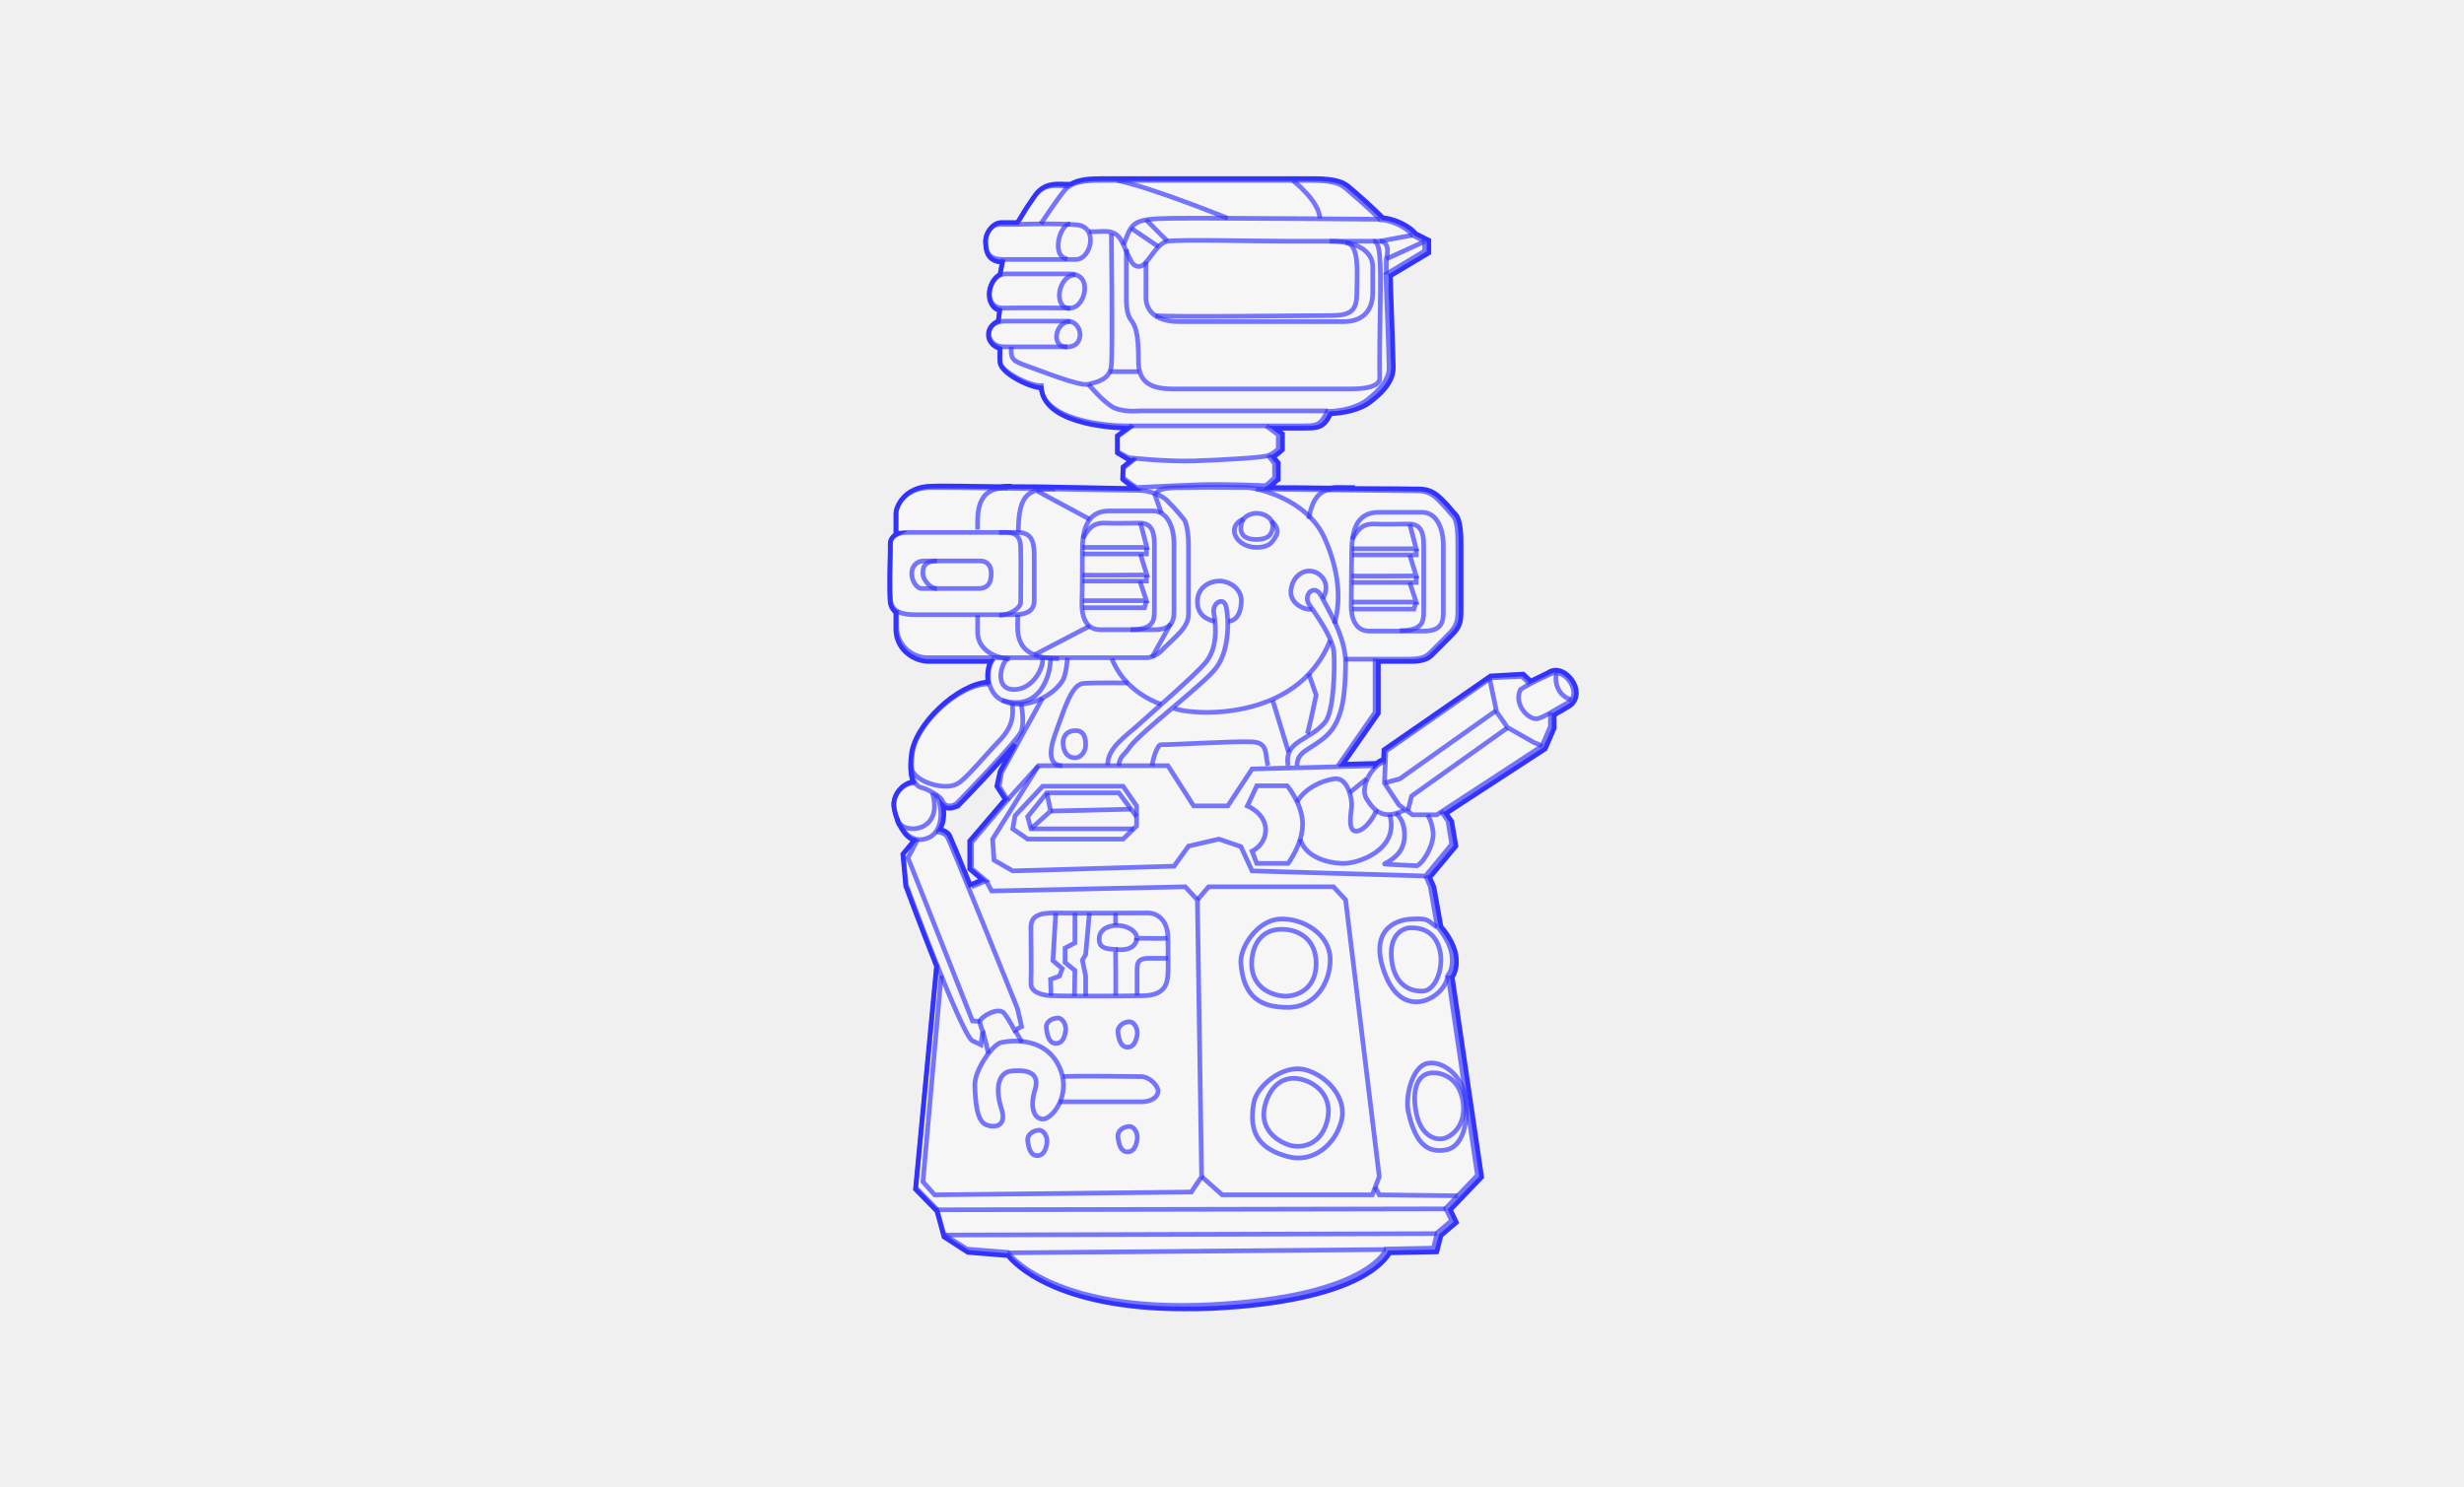
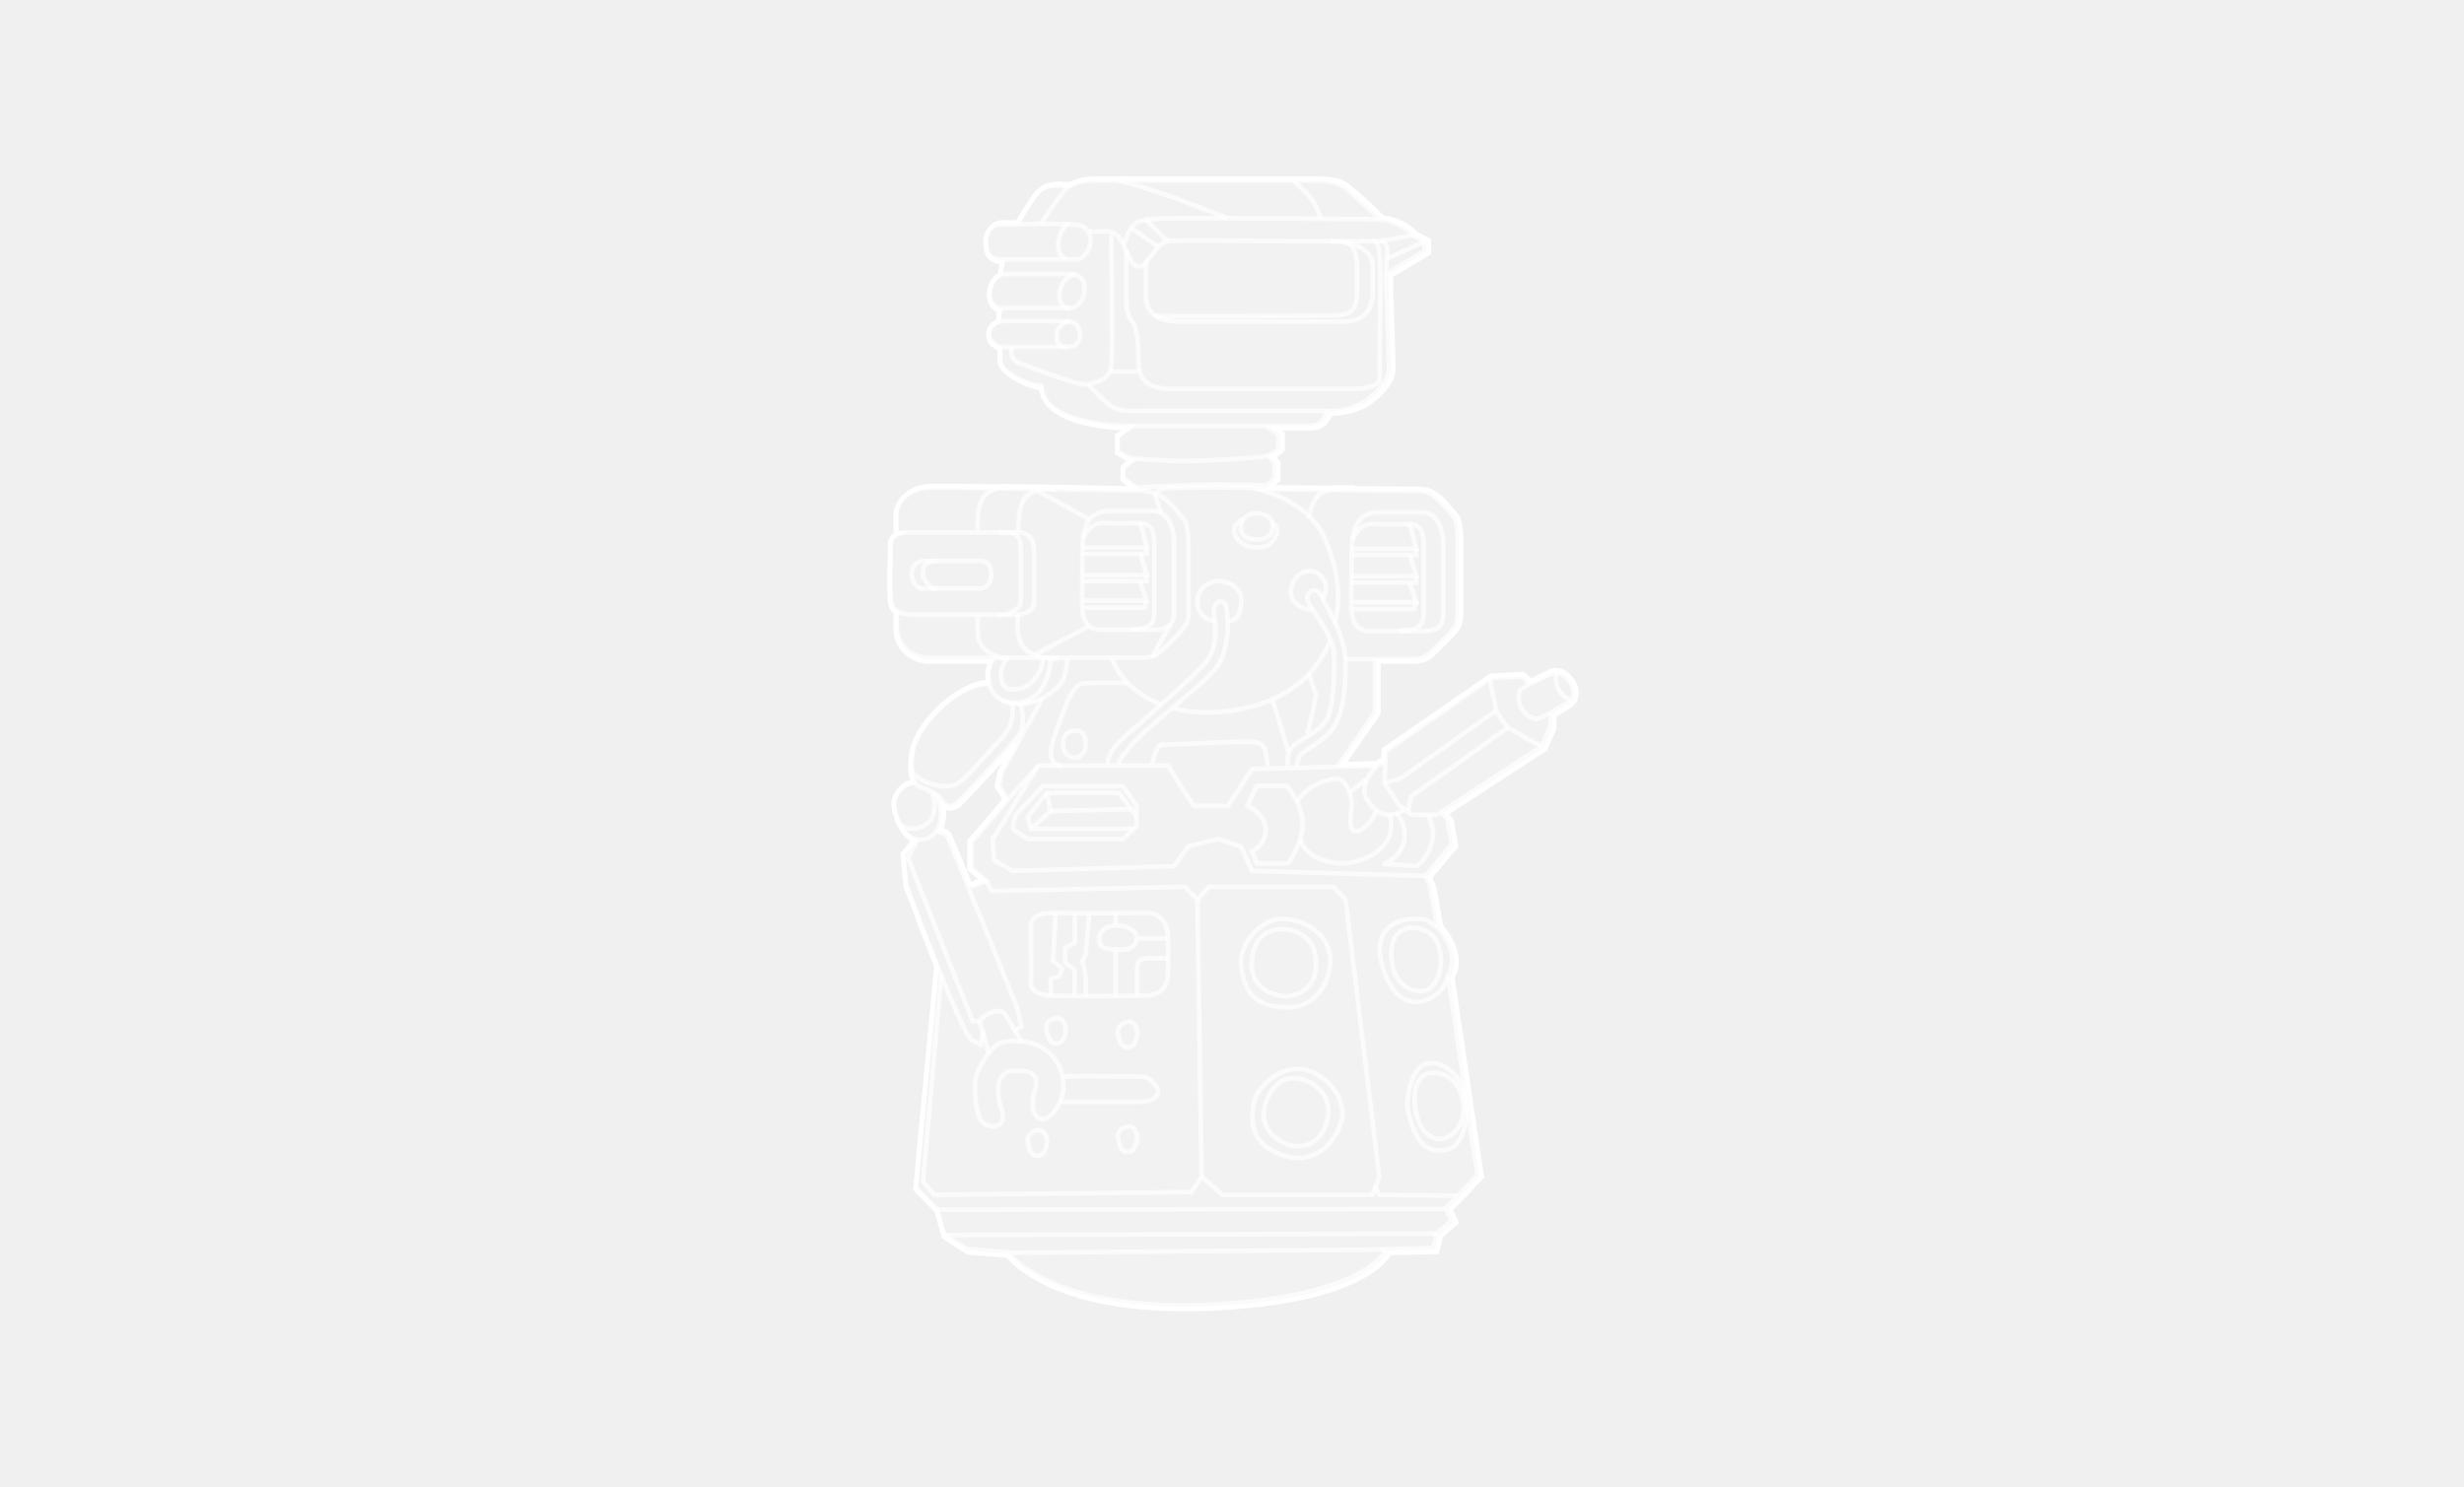
<svg id="bp-834" viewBox="0 0 527 318">
  <style type="text/css">
- 		.st0{fill:#fff6;stroke:#33f;stroke-miterlimit:10;}
- 		.st1{fill:none;stroke:#33fa;stroke-miterlimit:10;}
+ 		.st0{fill:#fff2;stroke:#fff;stroke-miterlimit:10;}
+ 		.st1{fill:none;stroke:#fffa;stroke-miterlimit:10;}
</style>
  <g>
    <path class="st0" d="M336.6,146.1c-0.7-1.3-2-2.5-3.4-2.7l0,0c0,0-0.1,0-0.1,0c-0.5-0.1-1.1,0-1.7,0.3l-0.3,0.2   c-1.2,0.6-2.5,1.2-3.7,1.8l-1.6-1.5l-7,0.4L296,160.4l-0.1,2.1c-0.6,0.1-1.2,0.5-1.7,1l0-0.2l-7,0.2l7.6-10.9v-11.1h7   c2.1,0,3.5-0.4,4.4-1.3l4.3-4.3c1.8-1.8,2-2.9,2-5.2v-14.4c0-3.6-0.4-5.4-1.2-6.3c-0.3-0.3-0.6-0.6-0.9-1c-0.4-0.5-1-1.2-1.9-2.1   c-1.7-1.7-3.1-2.3-5-2.3c-0.8,0-7.1-0.1-14.2-0.1l0-0.2c-0.5,0-0.9,0-1.3,0c-1.3,0-2.5-0.1-3.5,0.1c-5.2-0.1-10.2-0.1-13.1-0.1   c0.8-0.6,1.7-1.5,1.8-1.6l0.2-0.1V99l-1.1-1.3c1.1-0.5,1.8-1.4,1.9-1.4l0.1-0.1v-3.4l-1.6-1.2h6c3.2,0,4.4,0,5.9-3.1   c2.6-0.1,6.2-0.7,8.6-2.6c2.1-1.6,4.8-4.1,4.8-7.2c0-2.6-0.6-17.3-0.6-19.7l8.2-4.9v-2.7l-2.8-1.4c-1.6-2-5.1-3.3-7-3.4   c-2.6-2.6-5.7-5.3-6.9-6.3l-0.1-0.1c-1.2-1-2.4-2-8-2h-45c-2.9,0-5.2,0.2-6.8,1.2c-0.4,0-0.8,0-1.2,0c-2.3-0.1-4.6-0.2-6.5,2.5   c-1.3,1.9-2.2,3.2-2.8,4.3c-0.3,0.5-0.6,1-0.9,1.4h-3.3c-0.9,0-1.7,0.4-2.3,1.1c-0.8,0.9-1.3,2.1-1.2,3.3c0.1,1.5,0.2,3.9,3.6,4.1   l-0.5,2.6l0,0c-0.6,0.3-1.2,0.9-1.6,1.6c-0.9,1.6-1,3.5-0.2,4.8c0.3,0.5,0.8,1.1,1.7,1.3l-0.3,2.3c-1.4,0.6-2.1,1.7-2.1,2.9   c0,1.3,0.9,2.5,2.5,3c0,0.5-0.1,1.6,0,3c0.2,2.2,6,5.2,8.8,5.4c0.7,8.5,18.1,8.6,18.3,8.6h0.2l-2.2,1.6v3.7l2.5,1.5l0.2,0.1   c0,0,0.1,0,0.2,0l-1.7,1.4l-0.1,2.6l0.2,0.2c0.1,0.1,1.4,1.1,2.4,1.8c-2.1,0-6.1-0.1-10.9-0.2c-1.8,0-3.8-0.1-5.8-0.1v0   c0,0,0,0,0,0c-3.3-0.1-6.8-0.1-10.1-0.1l0-0.1c-0.7,0-1.3,0-1.9,0.1c-6.9-0.1-12.7-0.2-14.8-0.1c-6.2,0.1-7.6,4.9-7.6,5.8v4.3h0.4   c-1,0.5-1.6,1.3-1.6,2.2c0,0.3,0,1,0,1.8c-0.1,3-0.2,8.7,0,10.7c0.1,1,0.6,1.7,1.2,2.2l0,3.8c0.2,4.6,4.3,6.7,7,6.7h13.3   c-0.6,1.1-0.8,2.8-0.6,4.4c-6.5,0.4-15.8,9.1-16.4,15.7c-0.3,2.7-0.1,4.4,0.4,5.6c-1,0.2-2,0.7-2.8,1.6c-1,1.1-1.5,2.6-1.3,3.9   c0.1,0.7,0.3,1.6,0.7,2.6c0.1,0.5,0.3,1,0.6,1.4c0.6,1.1,1.3,2.1,2.4,2.8c0.2,0.1,0.4,0.2,0.6,0.3l-2.4,2.9l0.6,6.7l0,0.1   c0.6,1.6,3.5,9.4,6.6,17.2l-4.5,47.7l4.6,4.7l1.5,5.5l5.1,3.3l8.6,0.7c1.2,1.6,10.2,11.4,37.6,11.4c1.9,0,3.9,0,6-0.1   c31-1.5,37-10.1,38-11.9l10.1-0.2l0.9-3.5l3.3-2.8l-1.3-2.7l6.7-7l-6.3-42.8c0.4-0.5,1.2-2,0.8-4.7c-0.5-2.9-2.7-5.5-3.2-6.1   l-1.5-8.4l-0.9-2.1l5.6-6.7l-0.9-5.3l-1.2-1.7l21.2-13.8l1.9-4.4l0-2.8c0.2-0.1,0.4-0.2,0.6-0.4c0.8-0.4,1.7-1,2.9-1.7   C337.2,149.9,337.6,148,336.6,146.1z M207.5,189.3c-2.3-5.7-4.2-10.2-4.4-10.6c-0.4-0.7-1.3-1.1-2-1.3c0.3-0.7,0.6-1.4,0.7-2.3   c0.1-0.9,0.1-1.8-0.1-2.7c0.2,0.2,0.4,0.3,0.7,0.4c0.2,0.1,0.4,0.1,0.7,0.1c0.9,0,1.7-0.5,1.8-0.5l0.1-0.1   c1.1-1.1,8.5-8.8,12.1-13.1l-3.2,5.8l-0.7,3.2l1.8,2.8l-7.6,8.9v6l2.7,2.3L207.5,189.3L207.5,189.3z" />
  </g>
  <g>
    <path class="st1" d="M216.8,131.5c-1.8,0-18.6,0-21,0s-5-0.4-5.3-3c-0.3-2.5,0-11.1,0-12.4s1.5-2.2,3.4-2.2c1.9,0,21.6,0,23.8,0   c3.5,0,3.5,2.9,3.5,5.5s0,7.4,0,9.1C221.2,130.3,220.1,131.5,216.8,131.5z" />
    <path class="st1" d="M213.7,113.9c2,0,4.5-0.4,4.6,3.1s0,10.5,0,11.8c0,1.3-2.3,2.8-4.6,2.8" />
    <path class="st1" d="M191.7,113.9c0-2.2,0-3.4,0-4.3c0-0.9,1.4-5.2,7.2-5.3c5.7-0.1,41.4,0.6,44.8,0.6c1.8,0,5,0.9,6.3,2.6   c1,0.9,2.9,3.2,3.3,3.7c0.4,0.6,0.9,2.5,0.9,5.7c0,3.2,0,12.7,0,14.5c0,1.9-1.3,3.4-2.6,4.7c-1.3,1.3-2.2,2.1-2.6,2.5   s-1.7,2.1-4,2.1s-44.1,0-46.7,0s-6.3-2.1-6.5-6.3c0-1.9,0-3.9,0-3.9" />
    <path class="st1" d="M240.2,107.1" />
    <path class="st1" d="M209.2,125.9c-2.1,0-10.8,0-12,0c-1.2,0-2.2-1.7-2.2-3.2c0-1.5,1-2.7,2.6-2.7s10.8,0,12.1,0   c1.3,0,2.3,0.9,2.3,2.6S211.6,125.9,209.2,125.9z" />
    <path class="st1" d="M200.4,125.9c-1.7,0-3-2.2-3-3c0-0.8-0.3-2.9,3-2.9" />
    <path class="st1" d="M216,140.9c-3,0-6.9-1.9-6.9-5.6v-3.7" />
    <path class="st1" d="M209.1,113.3c0-3.2-0.5-9.2,6.4-8.9" />
    <path class="st1" d="M225.7,104.6c-5.6-0.1-7.9,0.8-7.9,9.3" />
    <path class="st1" d="M217.7,131.5c0,3.4-1.3,9.4,8.8,9.4" />
    <path class="st1" d="M231.5,117.9c0-4.2,0.8-8.6,5.7-8.6s6.6,0,9.4,0c2.8,0,4.5,3,4.5,7.1s0,12,0,14.4s-0.8,3.9-4.2,3.9   c-3.4,0-8.5,0-11.6,0s-3.9-2.9-3.9-5.4C231.5,126.7,231.5,117.9,231.5,117.9z" />
    <path class="st1" d="M221.7,105c0.1,0,11.4,6.1,11.4,6.1" />
    <line class="st1" x1="221.2" y1="140.1" x2="233.1" y2="133.9" />
    <line class="st1" x1="250.4" y1="133.4" x2="246.4" y2="140.6" />
    <line class="st1" x1="248.4" y1="109.8" x2="246.9" y2="105.5" />
    <path class="st1" d="M231.6,115.2c1.5-2.8,2.8-3.4,4.9-3.3s4.8,0,7.3,0c2.4,0,3.1,1.7,3.1,4.5c0,2.9,0,11.9,0,14.2   s-0.3,4.1-5.1,4.1" />
    <path class="st1" d="M231.5,117.1c0.6,0,13.8,0,13.8,0l-1.4-5.3" />
    <polyline class="st1" points="231.6,118.5 245.2,118.5 245.2,117.1  " />
    <path class="st1" d="M231.5,123c0.8,0.1,13.8,0,13.8,0l-1.4-4.5" />
    <polyline class="st1" points="231.5,124.3 245.2,124.3 245.2,123  " />
    <polyline class="st1" points="231.6,128.5 245.2,128.5 243.8,124.3  " />
    <polyline class="st1" points="231.6,130 244.8,130 245.2,128.5  " />
    <path class="st1" d="M268.6,104.6c0,0,32.9,0.4,34.7,0.4c1.8,0,3.1,0.6,4.6,2.2c1.6,1.6,2,2.3,2.8,3.1s1.1,2.6,1.1,5.9   c0,3.3,0,12.2,0,14.4s-0.2,3.2-1.8,4.9c-1.7,1.7-3.5,3.5-4.3,4.3c-0.7,0.7-1.9,1.2-4.1,1.2s-14,0-14,0" />
    <path class="st1" d="M289.1,104.6c-4.6,0-7.9-0.9-9.2,6.4" />
    <path class="st1" d="M247.3,105.5c0.7-1.5,5.4-1.1,7.6-1.2c2.1-0.1,9.4,0,11.7,0s13,2.5,16.7,10.8c3.7,8.3,3.2,14.6,2.1,18.3" />
    <path class="st1" d="M239.3,163.8c0.1-2.1,1.3-2.3,2.4-4.1c2.8-3.5,14.4-12.3,17.9-16.2c3.5-3.9,3.2-10.9,2.7-13.5s-3-1-2.7,1   c0.6,3.6,0.7,7.8-1.8,10.8c-2.6,3-10.3,9.6-13.7,12.7c-3.4,3.1-7.2,5.4-7.2,9.2" />
    <path class="st1" d="M259.9,132.9c-1.4-0.2-3.8-1.1-3.8-4.2c0-3.1,2.7-4.5,5-4.4c2.2,0.2,4.5,1.8,4.4,4.4c-0.1,2.6-1.1,4.1-2.8,4.2   " />
    <path class="st1" d="M265.4,112.8c-0.1,1.8,1.2,2.6,3.2,2.6s3.4-0.5,3.6-2.6c0.2-2.1-2-3-3.4-3   C267.4,109.8,265.5,110.5,265.4,112.8z" />
    <path class="st1" d="M271.9,111.5c1.1,0.8,1.6,2,1.1,3c-0.6,1-1.2,2.6-4.2,2.6c-3,0-4.9-2-4.8-3.7c0.1-1.7,1.8-2.3,2-2.4" />
    <path class="st1" d="M277.4,163.8c0.1-3.3,2.6-3.1,6.3-6.4c3.7-3.4,4-9.5,4.1-15.3c0.1-5.8-3.8-11.8-5.2-14.6   c-1.4-2.8-4-0.3-2.6,1.8s5.1,7,5.3,10.4s0,12.5-1.9,14.8c-3.4,4.1-8.8,3.8-7.9,9.3" />
    <path class="st1" d="M280.6,130.3c-1.5,0.3-4.7-1.1-4.5-3.9s2.4-4.6,4.5-4.2c2.1,0.4,3,2.2,3,3.4c0.1,1.2-0.7,2.5-0.7,2.5" />
    <path class="st1" d="M251.1,151.5c2.9,1.4,26.2,3.5,33.4-14.5" />
    <path class="st1" d="M248.4,150.7c-2.5-0.9-8.1-3.5-10.6-9.8" />
    <path class="st1" d="M212.6,140.9c-1.6,1.3-2.3,7.5,2.4,9.2c4.7,1.8,10.2-1.3,12.2-4.4c0.9-1.3,1.1-5,1.1-5" />
    <path class="st1" d="M224.7,140.8c0,3.9-2.4,11.5-10.4,9" />
    <path class="st1" d="M215.5,140.9c-1.3,0.8-3,6.5,1.3,6.6c4.3,0.1,6.7-5.3,6.1-6.7" />
    <path class="st1" d="M211.4,146.3c-6.2,0-15.7,8.6-16.3,15.2c-0.7,6.6,1.6,6.9,2.4,7.1s3.6,1.7,4,2.6c0.9,2.2,3.1,0.7,3.1,0.7   s13-13.4,13.8-15.4s0-5.9,0-5.9" />
    <path class="st1" d="M216.5,150.6c0.3,2.6,0.1,4.9-2.9,8s-7.1,8.2-8.9,9.1c-3,1.6-9.9-0.8-9.8-3.8" />
    <path class="st1" d="M195.7,167.5c-2.5-0.1-4.8,2.5-4.5,5s2.4,8.3,6.9,6.9c4.5-1.4,3.2-8.6,1.9-9.4" />
    <path class="st1" d="M191.9,175c0.4,3.8,10.2,3.4,7.5-5.4" />
    <path class="st1" d="M195.9,179.4l-2.7,3.3l0.6,6.5c0,0,11.6,31.5,14.1,33.4l1.9,0.9l0.4-2.9c0,0-0.6-1.2-0.6-2.1s4-3.3,5.2-1.7   c1.2,1.6,2.2,3.6,2.2,3.6l1.5-0.8l-0.9-3.9c0,0-14.4-35.8-15-36.7c-0.6-1-2.4-1.1-2.4-1.1" />
    <polyline class="st1" points="196.3,179.5 194.2,183.5 208,218.4 209.7,218.5  " />
    <path class="st1" d="M210.2,220.6c0.7,2.4,1.2,4.8,1.2,4.8" />
    <line class="st1" x1="217.1" y1="220.4" x2="218.6" y2="223" />
    <path class="st1" d="M214.2,223c-1.7,0.2-5.8,5.8-5.7,9.2s0.4,7.6,2.4,8.4c1.9,0.8,4.5,0.3,3.3-3.4c-1.2-3.6-1.1-7.8,2.2-8.1   c2.3-0.2,6.2-0.2,5,3.9c-1.2,3.8-0.3,6.3,1.6,6.4s6.3-5,3.6-11.1C223.2,220.8,214.2,223,214.2,223z" />
    <polyline class="st1" points="294.1,140.9 294.1,152.4 286.2,163.8  " />
    <path class="st1" d="M279.6,157c0.3-0.7,1.9-8.3,1.9-8.3l-1.6-4.6" />
    <polyline class="st1" points="223,149.3 214.2,165.3 213.7,168.2 215.5,171.1 207.8,180.2 207.8,185.8 210.9,188.4 207.8,189.7     " />
    <polyline class="st1" points="215.5,171.1 222.1,163.8 249.8,163.8 255.3,172.4 262.6,172.4 267.8,164.5 294.1,163.8  " />
    <polyline class="st1" points="222.1,163.8 212.3,179.5 212.6,184 216.6,186.3 251.1,185.3 254.2,181 260.7,179.5 265.4,181.1    267.8,186.3 304.9,187.4 310.5,180.6 309.7,175.6 308.2,173.5  " />
    <polyline class="st1" points="210.9,188.4 212.1,190.6 253.5,189.7 256.1,192.5 257,251.7 254.8,255 199.9,255.6 197.4,252.8    201.3,208.7  " />
    <path class="st1" d="M200.4,206.5l-4.5,47.6l4.5,4.6l1.5,5.4l4.9,3.1l8.7,0.7c0,0,9.2,12.9,43.3,11.2s37.7-11.9,37.7-11.9l10.1-0.2   l0.8-3.3l3.1-2.6l-1.3-2.6l6.8-7.1l-6.3-42.8c0,0,1.3-1.3,0.8-4.5c-0.5-3.1-3.1-5.9-3.1-5.9l-1.5-8.6l-1-2.3" />
    <polyline class="st1" points="256.1,192.5 258.5,189.7 285.2,189.7 287.8,192.5 295,251.7 293.5,255.6 261.4,255.6 257,251.7  " />
    <polyline class="st1" points="294.1,253.9 295,255.6 311.8,255.8  " />
    <line class="st1" x1="200.4" y1="258.8" x2="309.2" y2="258.6" />
    <line class="st1" x1="201.9" y1="264.2" x2="307.3" y2="263.9" />
    <line class="st1" x1="215.5" y1="268" x2="296.4" y2="267.3" />
    <polygon class="st1" points="223,168.2 240.2,168.2 243.1,172.4 243.1,176.7 240.2,179.5 219.8,179.5 216.6,177.3 217.1,174.5  " />
    <polyline class="st1" points="243.1,174.7 239.3,169.6 223.9,169.6 219.8,174.7 220.5,177.3 242.5,177.3  " />
    <polyline class="st1" points="223.9,169.6 224.7,173.5 220.5,177.3  " />
    <line class="st1" x1="224.7" y1="173.5" x2="241.9" y2="173.1" />
    <path class="st1" d="M266.8,172.4l2-4.3l6.5,0c0,0,3.3,3.9,3.3,8.2c0,4.3-3.1,8.4-3.1,8.4h-6.7l-1-2.6c0,0,3-1.4,2.9-4.8   C270.5,173.9,266.8,172.4,266.8,172.4z" />
    <path class="st1" d="M278.1,179.5c1,3.7,5.6,5.1,8.9,5.2c3.3,0.2,12.5-2.9,10.2-10.5" />
    <path class="st1" d="M277.4,171.6c1.5-2.8,5.1-4.6,8-5s3.8,4.4,3.7,5.8c-0.1,1.4-1,5.6,1.1,5.4s4.3-4.2,4.1-4.5" />
    <line class="st1" x1="288.6" y1="169.6" x2="292.3" y2="166.6" />
    <path class="st1" d="M296.4,163c-2.1-0.2-5.9,5-4.1,7.9c1.8,2.9,3.8,4.5,8.1,2.4" />
    <polyline class="st1" points="331.6,152.4 331.6,155.4 329.8,159.6 307.3,174.3 302.1,174.3 299.2,172.2 296.1,167.5 296.4,160.7    318.9,145 325.5,144.7 327.2,146.3  " />
    <path class="st1" d="M325.2,147.5c2-1.3,4.4-2.4,6.4-3.3c3.3-1.6,6.9,4.4,3.8,6.1c-3.8,2.1-4.8,2.9-6.4,3.4   C327.2,154.3,323.6,150.8,325.2,147.5z" />
    <path class="st1" d="M333.2,143.9c-0.7,0-1,4.7,2.9,5.8" />
    <path class="st1" d="M318.6,145.2c0,0,1.5,7.1,1.5,7.1c0.1,0.1,2.3,3.3,2.3,3.3l5.6,3.2l1.9,0.8" />
    <polyline class="st1" points="320,152 299.4,166.6 296.1,167.5  " />
    <polyline class="st1" points="322.4,155.7 301.9,170.3 301.1,173.5  " />
    <path class="st1" d="M305.3,174.3c0,0,0.9,1.2,1.2,3.6s-1.7,6.3-3.4,7.3c0,0-7.3-0.3-7-0.4c2.4-1.2,4.4-3,4.3-6.4s-1.9-4.4-1.9-4.4   " />
    <path class="st1" d="M289.1,118.2c0-4.2,0.8-8.6,5.7-8.6c5,0,6.6,0,9.4,0s4.5,3,4.5,7.1s0,12,0,14.4s-0.8,3.9-4.2,3.9   s-8.5,0-11.6,0c-3.1,0-3.9-2.9-3.9-5.4S289.1,118.2,289.1,118.2z" />
    <path class="st1" d="M289.2,115.4c1.5-2.8,2.8-3.4,4.9-3.3s4.8,0,7.3,0c2.4,0,3.1,1.7,3.1,4.5s0,11.9,0,14.2c0,2.3-0.3,4.1-5.1,4.1   " />
    <path class="st1" d="M289.1,117.4c0.6,0,13.8,0,13.8,0l-1.4-5.3" />
    <polyline class="st1" points="289.2,118.7 302.9,118.7 302.9,117.4  " />
    <path class="st1" d="M289.1,123.2c0.8,0.1,13.8,0,13.8,0l-1.4-4.5" />
    <polyline class="st1" points="289.1,124.6 302.9,124.6 302.9,123.2  " />
    <polyline class="st1" points="289.2,128.8 302.9,128.8 301.5,124.6  " />
    <polyline class="st1" points="289.2,130.3 302.4,130.3 302.9,128.8  " />
    <path class="st1" d="M227.2,163.8c-1.8,0-3.5-1.3-1.5-6.8c2-5.5,3.5-10.6,6-10.8c2.5-0.2,9.6-0.1,9.6-0.1" />
    <path class="st1" d="M271.2,163.8c-0.7-2.6,0.1-4.9-3.4-5.1c-3.5-0.2-18.4,0.7-19.4,0.6c-0.9-0.1-1.8,3.1-2,4.5" />
    <line class="st1" x1="272.2" y1="149.8" x2="275.6" y2="160.9" />
    <path class="st1" d="M227.4,159.5c-0.2-1.4,0.3-3.1,2.5-3.2c2.2-0.1,2.3,2,2.3,3.1c0,1.1-0.8,2.7-2.3,2.7S227.6,161,227.4,159.5z" />
    <path class="st1" d="M227.3,230.3c3.6-0.2,14.9,0,16.7,0c1.9,0,3.7,2,3.7,3.1c0,1.1-1.2,2.3-3.6,2.3s-17.6,0-17.6,0" />
    <path class="st1" d="M239.1,243.2c0.2,1.6,0.6,3.1,1.9,3.2c1.3,0.1,1.9-0.9,2.2-2.5c0.3-1.7-0.8-3.2-2-2.9   C239.9,241.2,239,242.1,239.1,243.2z" />
    <path class="st1" d="M239.1,220.8c0.2,1.6,0.6,3.1,1.9,3.2c1.3,0.1,1.9-0.9,2.2-2.5s-0.8-3.2-2-2.9   C239.9,218.8,239,219.8,239.1,220.8z" />
    <path class="st1" d="M223.8,220c0.2,1.6,0.6,3.1,1.9,3.2c1.3,0.1,1.9-0.9,2.2-2.5s-0.8-3.2-2-2.9C224.5,218,223.6,218.9,223.8,220z   " />
    <path class="st1" d="M219.8,244c0.2,1.6,0.6,3.1,1.9,3.2c1.3,0.1,1.9-0.9,2.2-2.5s-0.8-3.2-2-2.9C220.6,242,219.7,242.9,219.8,244z   " />
    <path class="st1" d="M220.5,210.3c0.1-2.3,0-9.8,0-12s1.6-3.1,5.3-3s17.9,0,19.7,0c1.8,0,4.3,1.3,4.3,5.4c0,4.1,0.1,5.4,0,7.6   c-0.1,2.2-0.7,4.6-5.2,4.7s-17.5,0.1-19.8,0S220.4,212.1,220.5,210.3z" />
    <polyline class="st1" points="225.8,195.3 225.2,205.5 227.2,207.2 226.6,208.8 224.7,209.5 224.8,213  " />
    <polyline class="st1" points="229.8,213.1 229.9,207.6 227.8,205.9 227.8,202.8 229.9,201.7 229.9,195.3  " />
    <polyline class="st1" points="233,195.3 232.2,204.2 231.5,205.4 232.2,208.8 232.2,213.1  " />
    <line class="st1" x1="238.6" y1="195.3" x2="238.6" y2="197.9" />
    <path class="st1" d="M243.2,213c0,0,0-3.3,0-5c0-1.7-0.1-3,2.5-3s4.1,0,4.1,0" />
    <path class="st1" d="M238.6,213c0.1-0.6,0-9.9,0-9.9c-2.3-0.1-3.6-0.4-3.5-2.4s2.2-2.9,4.4-2.7s3.8,1.6,3.6,2.7c0,0,6.1,0.1,6.6,0" />
    <path class="st1" d="M243.2,200.7c-0.3,2.1-2.3,2.7-4.5,2.4" />
    <path class="st1" d="M265.4,206.1c-0.3-3.4,3.6-9.4,8.5-9.5c4.9-0.2,10.5,3.3,10.6,8.5c0.1,5.2-3.3,10.4-9,10.4   S266,213.5,265.4,206.1z" />
    <path class="st1" d="M273.9,198.8c3.7-0.1,7.6,2,7.6,7.3c0,5.2-3.7,7-6.6,7c-2.9-0.1-7.2-1.8-7.2-7   C267.8,201.9,269.9,198.9,273.9,198.8z" />
    <path class="st1" d="M268.2,235.7c0.7-3.3,6-8,10.8-6.9c4.8,1.2,9.2,6.1,7.9,11c-1.3,5-6,9.1-11.5,7.6S266.8,242.9,268.2,235.7z" />
    <path class="st1" d="M278.4,230.9c3.5,0.9,6.8,4,5.4,9.1c-1.4,5-5.5,5.8-8.2,4.9s-6.4-3.6-5-8.6   C271.7,232.3,274.5,229.9,278.4,230.9z" />
    <path class="st1" d="M301.2,237.8c-0.7-3.3,0.9-9.6,4-10.3s7.4,2.2,8.2,7.3s-0.5,10.6-4.2,11.2S302.8,245,301.2,237.8z" />
    <path class="st1" d="M305.6,229.6c2.4-0.5,6.5,0.8,7.3,6c0.8,5.2-2.5,7.7-4.4,8s-4.9-1-5.7-6.1C302.1,233.4,303,230.2,305.6,229.6z   " />
    <path class="st1" d="M301.3,198.5c1.6-0.1,5,0,6.4,3.9s-0.4,9.3-3.2,9.6c-2.8,0.2-6.4-1.2-6.9-7.1   C297.1,198.9,301.3,198.5,301.3,198.5z" />
    <path class="st1" d="M307.3,198.3c-2-1.3-1.5-1.9-5.3-1.7c-3.8,0.1-9.6,2.7-5.5,12.4s12.9,4,13.1-0.3" />
    <path class="st1" d="M213.9,74.2c0,0-0.2,1.3,0,3.3c0.2,2,6.3,5.1,8.8,5c0,7.4,14,8.6,17.8,8.6s34.5,0,37.8,0c3.3,0,4.1,0,5.6-3.1   c3,0,6.4-0.8,8.6-2.5c2.1-1.7,4.6-4,4.6-6.8c0-2.8-0.7-20-0.7-20l8.3-5v-2.1l-2.6-1.3c-1.5-2-5.1-3.3-6.9-3.3   c-2.6-2.7-5.9-5.4-7-6.4c-1.2-1-2.1-2-7.8-2c-5.7,0-41.4,0-45,0s-6.1,0.3-7.6,2c-1.5,1.7-5.2,7.3-5.2,7.3" />
    <path class="st1" d="M228.7,39.8c-2.7,0-5.3-0.8-7.5,2.3c-2.1,3-3,4.8-3.8,5.9c-2,0-1.7,0-3.6,0s-3.1,2.1-3,3.8   c0.1,1.7,0.3,3.7,3.7,3.7s13.7,0,15.6,0c3.3,0,4.9-7,0.2-7.4c-4.7-0.4-12.9-0.1-12.9-0.1" />
    <path class="st1" d="M228.9,47.9c-2.2-0.1-4.2,7-0.6,7.5" />
    <path class="st1" d="M228.9,58.6c-4.9,0-11.6,0-13.9,0c-3.6,0-5.1,7.4-0.4,7.3s11.1,0,14.3,0S233.9,58.6,228.9,58.6z" />
    <path class="st1" d="M230,58.8c-3.7,0-4.9,7.2-1.1,7.2" />
    <path class="st1" d="M228.3,68.7c-2.9,0-11.4,0-13.4,0c-4.5,0-4.5,5.5,0,5.5c7.4,0,11.5,0,13.4,0C232.2,74.2,231.6,68.7,228.3,68.7   z" />
    <path class="st1" d="M228.9,68.8c-3.2-0.1-4.3,5.6-0.6,5.4" />
    <line class="st1" x1="214.5" y1="55.4" x2="213.9" y2="58.6" />
    <line class="st1" x1="213.9" y1="65.9" x2="213.5" y2="68.9" />
    <path class="st1" d="M216.3,74.2c-0.1,2.2-0.1,2.9,3.1,4c3.2,1.1,11.5,4.5,13.4,4c1.9-0.5,4.6-1,4.9-4c0.3-3,0-28.2,0-28.2" />
    <path class="st1" d="M232.9,49.5c2.1,0.4,5.4-1.1,7,2.1c1.7,3.3,2,5.5,3.8,5.4c1.8-0.1,3.4-4.9,6-5.4c2.6-0.4,18.8,0,26.1,0   c7.3,0,16.5,0,19.2,0c2.7,0,1.5,3.8,1.5,3.8l0,3.3" />
    <path class="st1" d="M240.3,52.4c1.9-4.8,1.6-5.6,10.4-5.7c8.9-0.1,44.5,0.2,44.5,0.2" />
    <path class="st1" d="M239,38.6c7.6,1.6,23.6,8.1,23.6,8.1" />
    <path class="st1" d="M276.5,38.6c0,0,5.6,4.3,5.8,8.1" />
    <path class="st1" d="M245.1,56c0,3.6,0,5.9,0,7.8c0,1.9,1.3,5,7.1,5c5.9,0,31.6,0,35.2,0s6.2-1.9,6.2-6.2s0-4.4,0-5.6   c0-2.2-1.8-5.4-9.2-5.4" />
    <line class="st1" x1="241.9" y1="48.8" x2="247.8" y2="52.8" />
    <line class="st1" x1="245.1" y1="47" x2="249.7" y2="51.6" />
    <line class="st1" x1="304.8" y1="51.6" x2="296.5" y2="55.4" />
    <line class="st1" x1="295.1" y1="51.6" x2="302.1" y2="50.3" />
    <path class="st1" d="M293.7,51.6c1.4,0,1.7,2.7,1.5,14.3c-0.2,11.6-0.1,14-0.1,15s-1,2.3-6.2,2.3c-5.3,0-33.7,0-38,0   c-4.3,0-7.4-1.1-7.4-5.8c0-4.7-0.3-7.3-1.5-8.8c-1.2-1.5-1.1-3.9-1.1-6.4c0-2.5,0-8.9,0-8.9" />
    <line class="st1" x1="237.3" y1="79.5" x2="243.6" y2="79.5" />
    <path class="st1" d="M284,87.9h-40.3c0,0-3.1,0.3-5.3-0.6c-2.2-1-5.6-5.1-5.6-5.1" />
    <path class="st1" d="M242.3,91l-3.3,2.4v3.2l2.3,1.3c0,0,8,0.9,14.1,0.7c6.1-0.2,14.4-0.7,15.7-1.1c1.3-0.4,2.3-1.5,2.3-1.5v-3   l-2.6-1.9" />
    <path class="st1" d="M242.8,98.1l-2.5,2l-0.1,2.1c0,0,2,1.6,2.9,2.1c0,0,7.7-0.4,13.4-0.6c5.7-0.2,14.2,0.2,14.2,0.2   c0.8-0.6,1.9-1.7,1.9-1.7v-3.1l-1.4-1.7" />
    <path class="st1" d="M287.8,51.9c3.1,0.2,2.4,6.9,2.4,10.9s-1.7,4.7-5.7,4.7s-35.3,0.4-37.4,0" />
  </g>
</svg>
